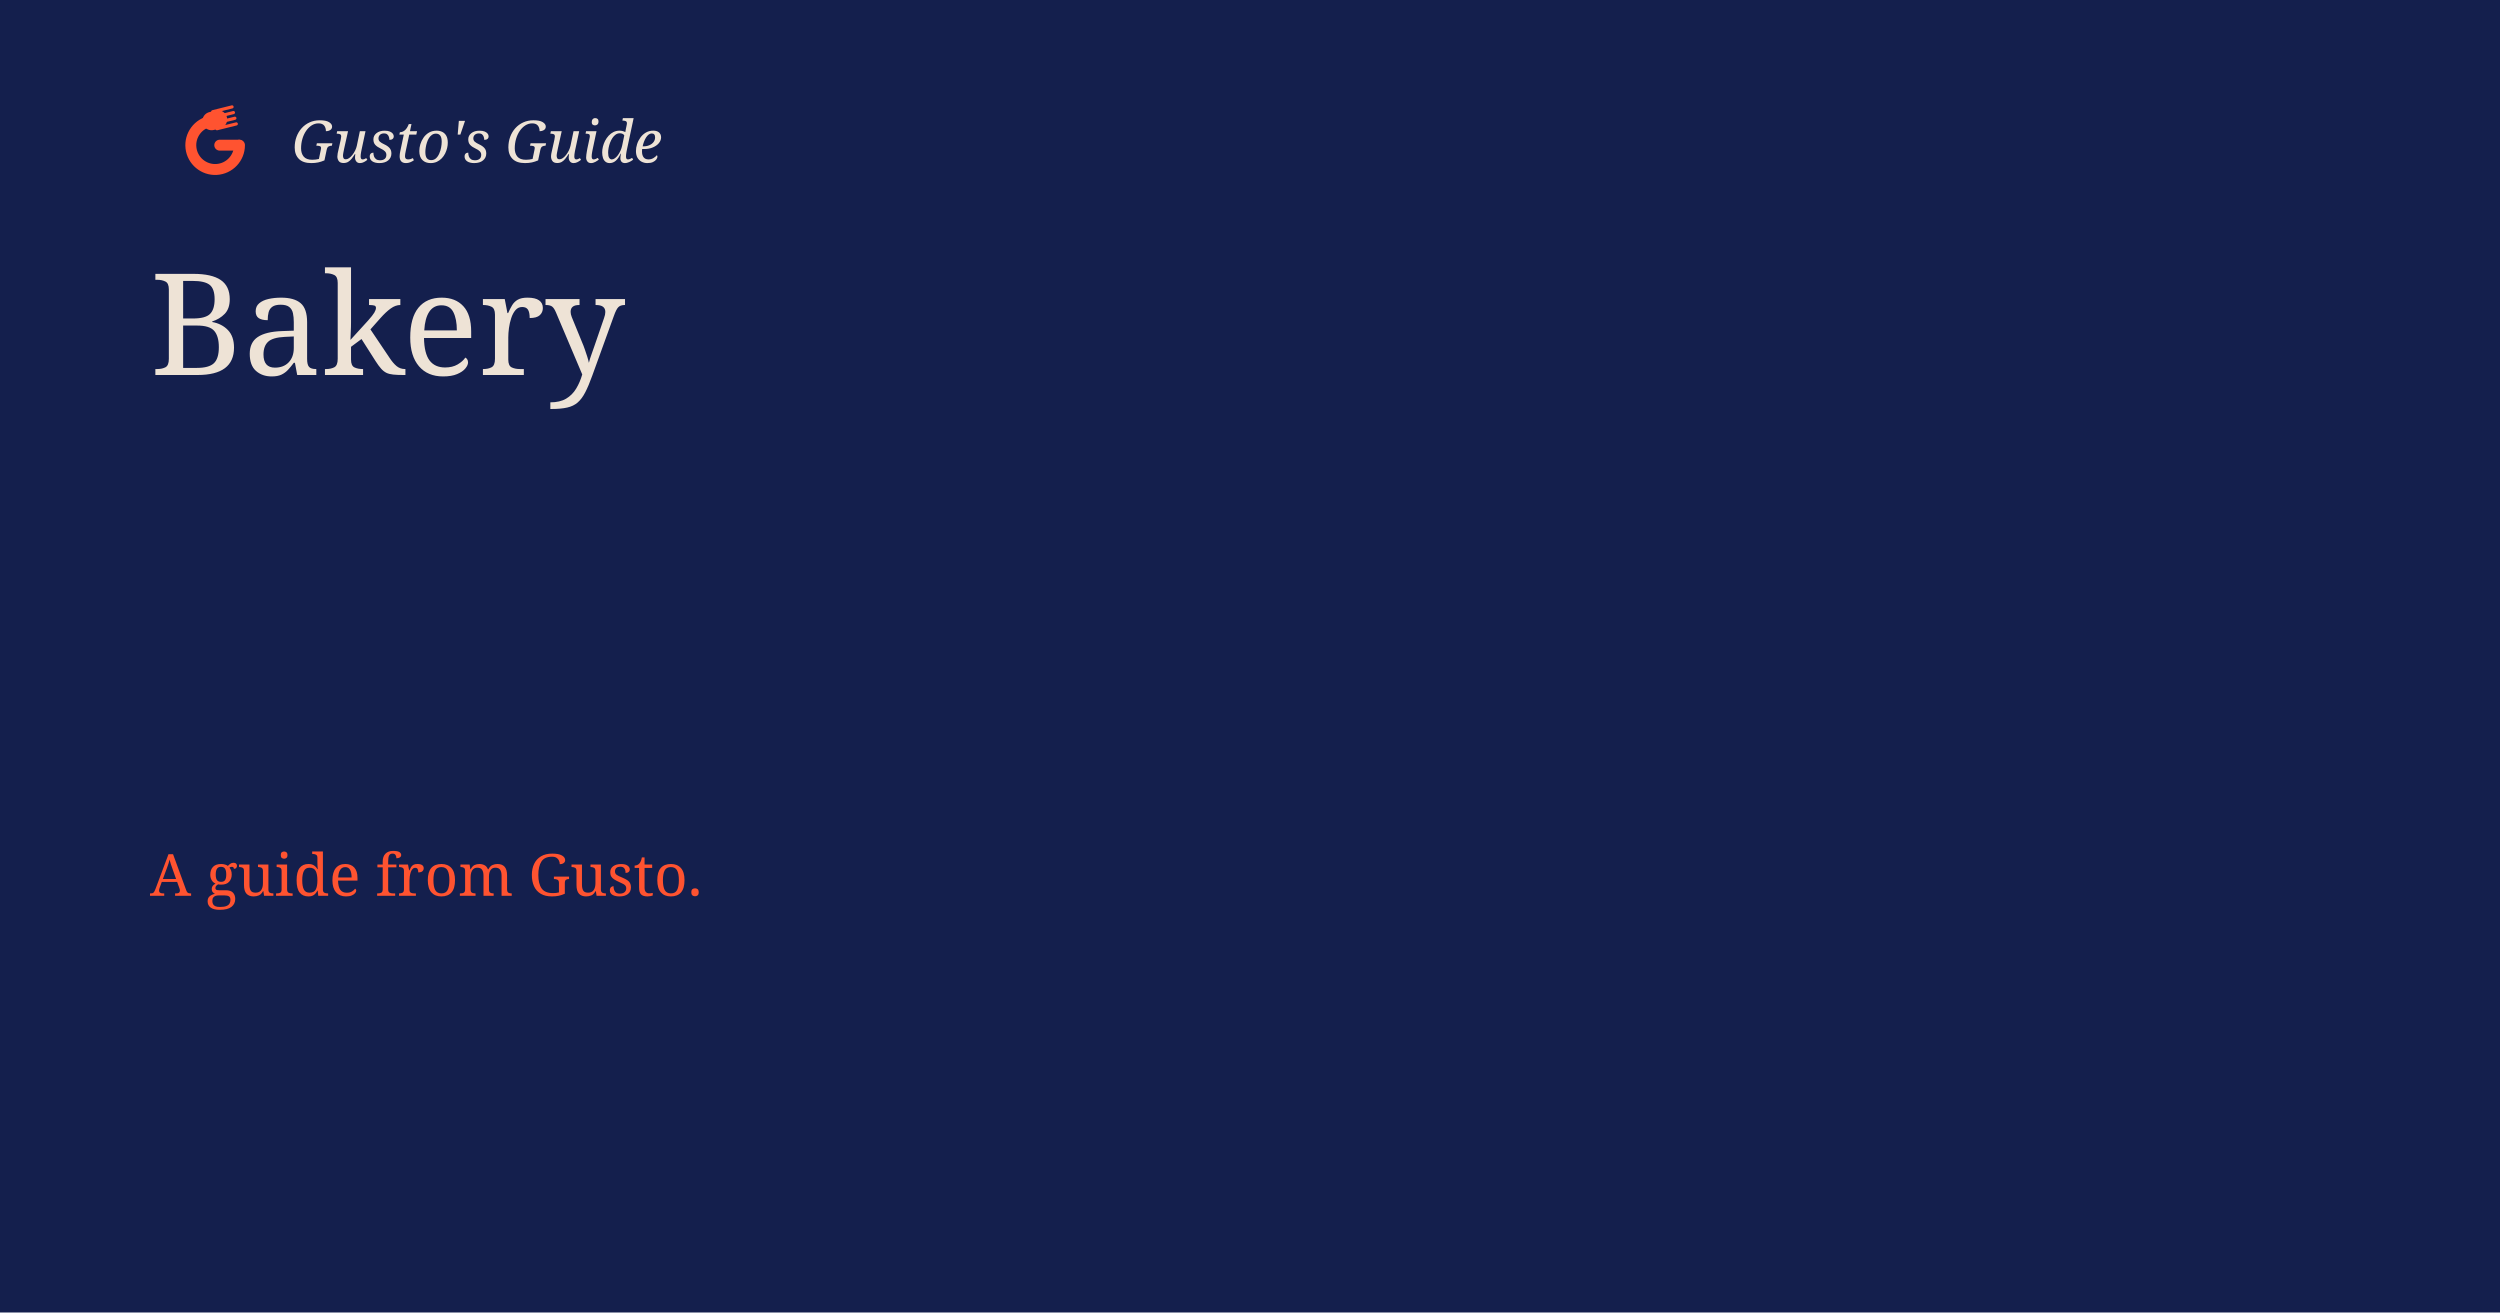
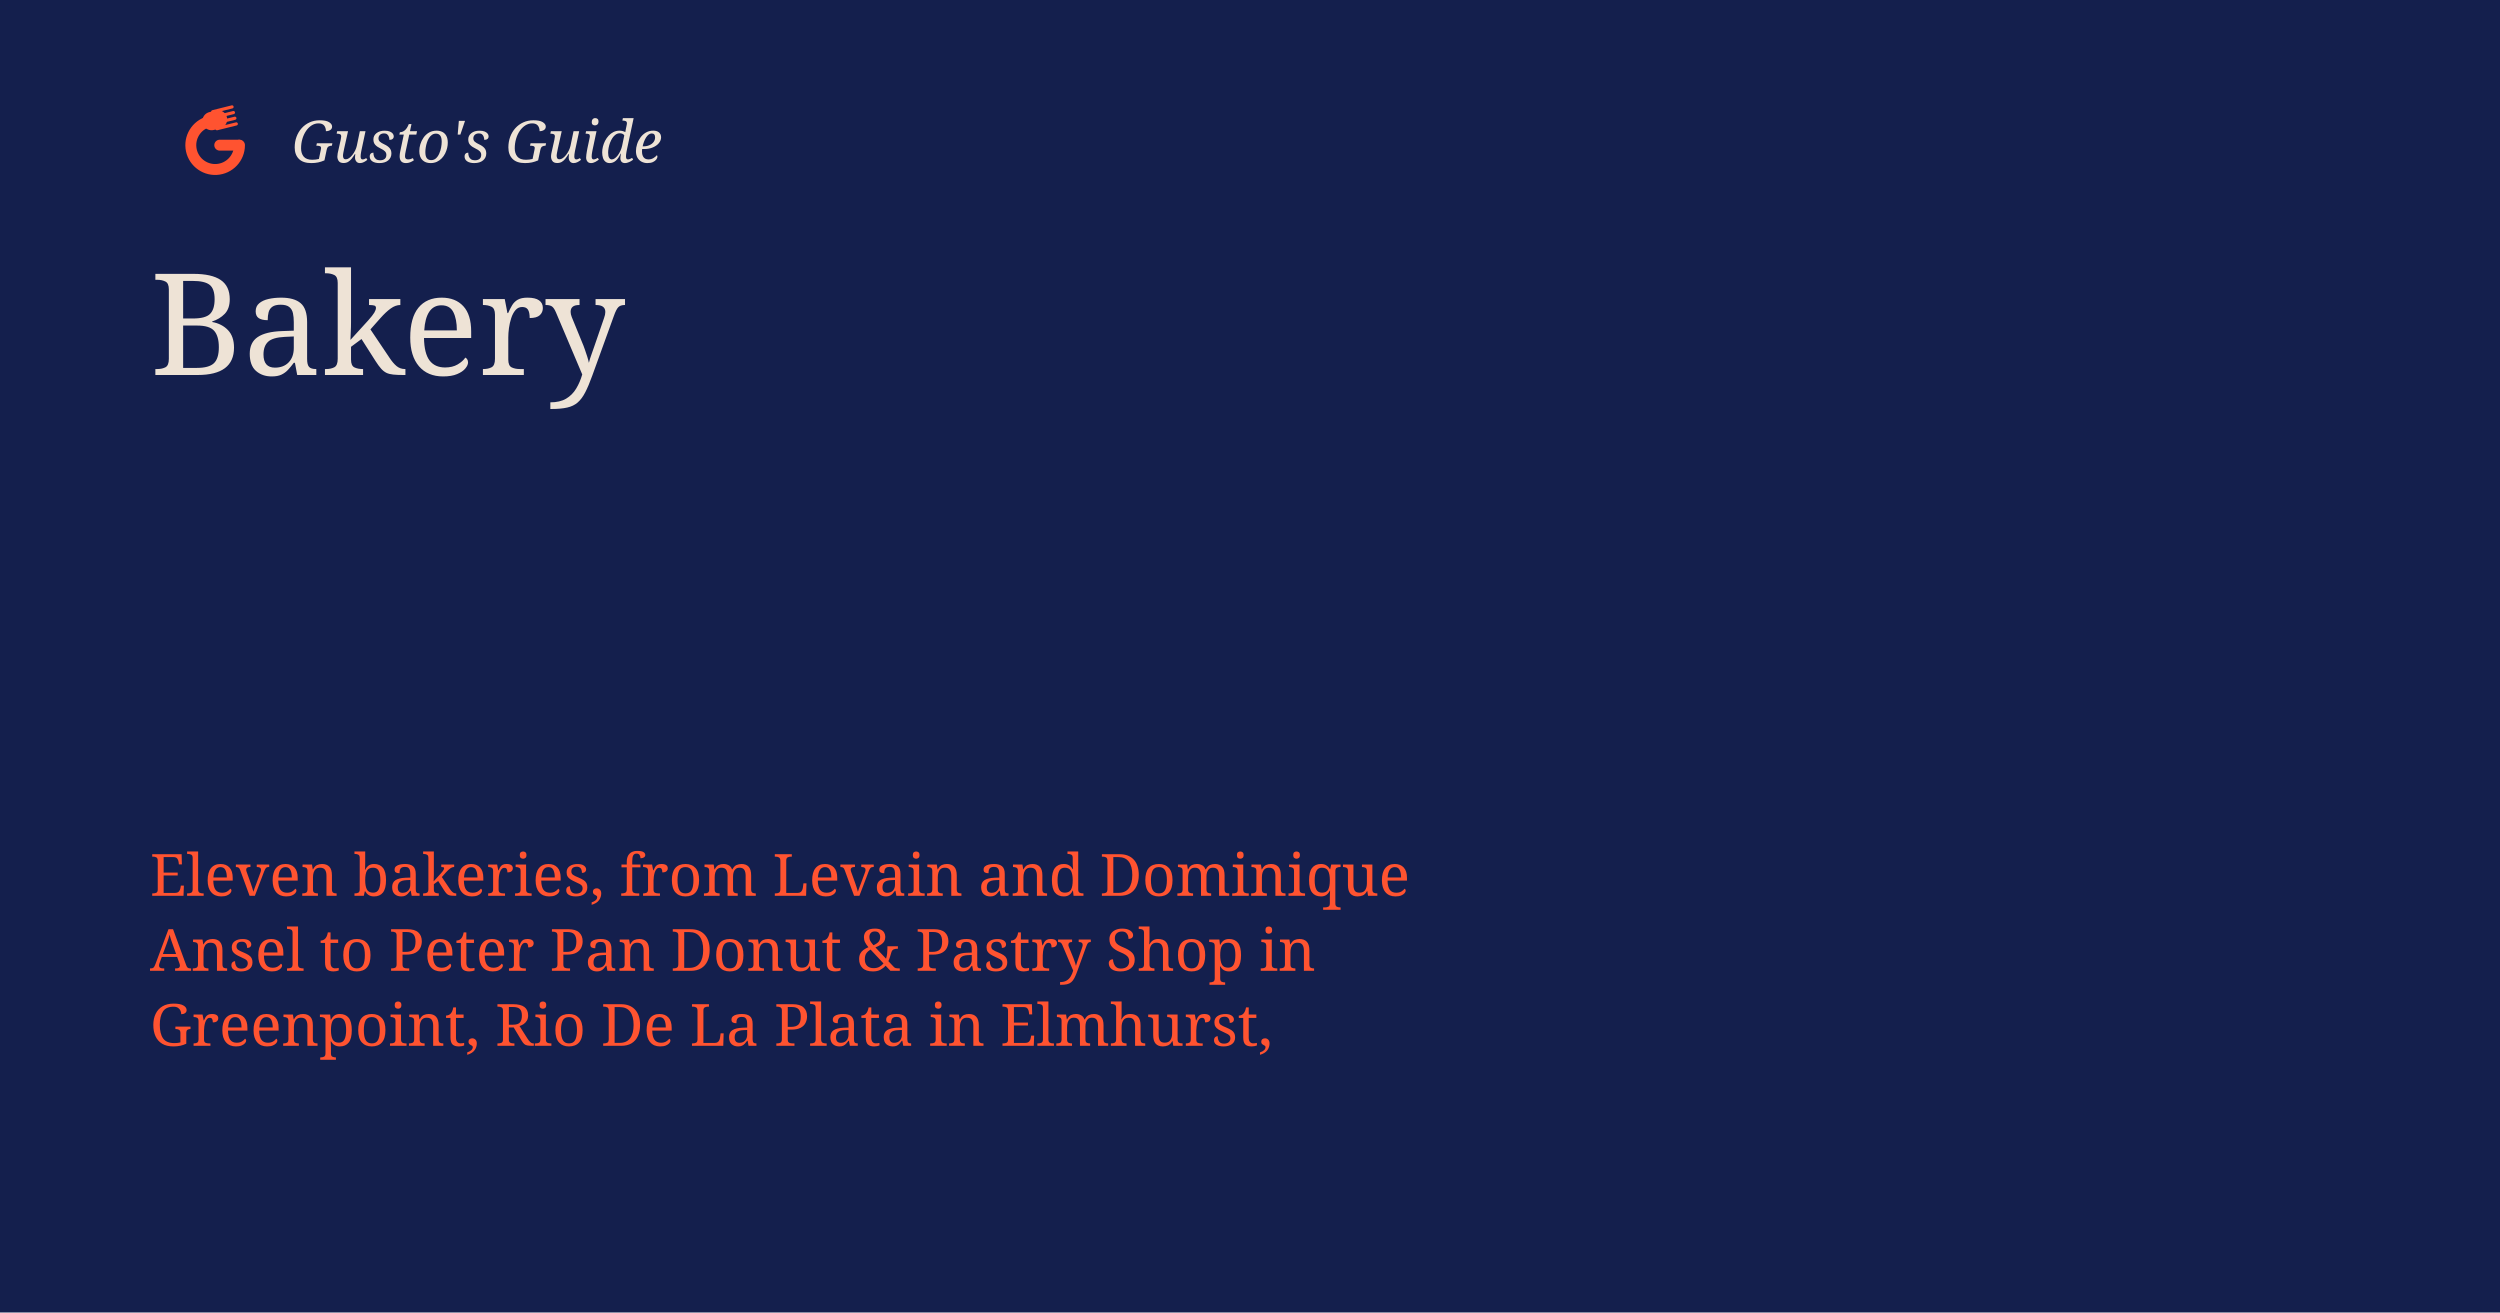
<svg xmlns="http://www.w3.org/2000/svg" width="1200" height="630" viewBox="0 0 1200 630">
  <rect width="1200" height="630" fill="#141F4D" />
  <g transform="translate(72 36) scale(0.92)">
    <g transform="translate(10.59 -0.99)">
      <path d="M 36.1 37.6 A 12.7 12.7 0 1 1 21.19 25.09" fill="none" stroke="#FF5330" stroke-width="5.7" stroke-linecap="round" />
      <path d="M 35.64 37.6 L 25.8 37.6" fill="none" stroke="#FF5330" stroke-width="5.7" stroke-linecap="round" />
      <path d="M 21.19 25.09 L 22.46 24.78" fill="none" stroke="#FF5330" stroke-width="5.7" stroke-linecap="round" />
      <path d="M 21.53 25.01 L 24.88 24.17" fill="none" stroke="#FF5330" stroke-width="9.6" stroke-linecap="round" />
      <path d="M 22.13 20.15 L 32.22 17.63 M 22.86 23.11 L 32.95 20.59 M 23.6 26.06 L 33.69 23.55 M 24.34 29.02 L 34.43 26.51" fill="none" stroke="#FF5330" stroke-width="1.65" stroke-linecap="round" />
    </g>
  </g>
  <text x="140" y="78" fill="#EEE3D6" font-family="Georgia, serif" font-size="28" font-style="italic">Gusto's Guide</text>
  <text x="72" y="180" fill="#EEE3D6" font-family="Georgia, serif" font-size="68">Bakery</text>
-   <text x="72" y="430" fill="#FF5330" font-family="Georgia, serif" font-size="28">A guide from Gusto.</text>
+   <text x="72" y="430" fill="#FF5330" font-family="Georgia, serif" font-size="28">Eleven bakeries, from Levain and Dominique</text>
+   <text x="72" y="466" fill="#FF5330" font-family="Georgia, serif" font-size="28">Ansel to Peter Pan Donut &amp; Pastry Shop in</text>
+   <text x="72" y="502" fill="#FF5330" font-family="Georgia, serif" font-size="28">Greenpoint, Rio De La Plata in Elmhurst,</text>
</svg>
